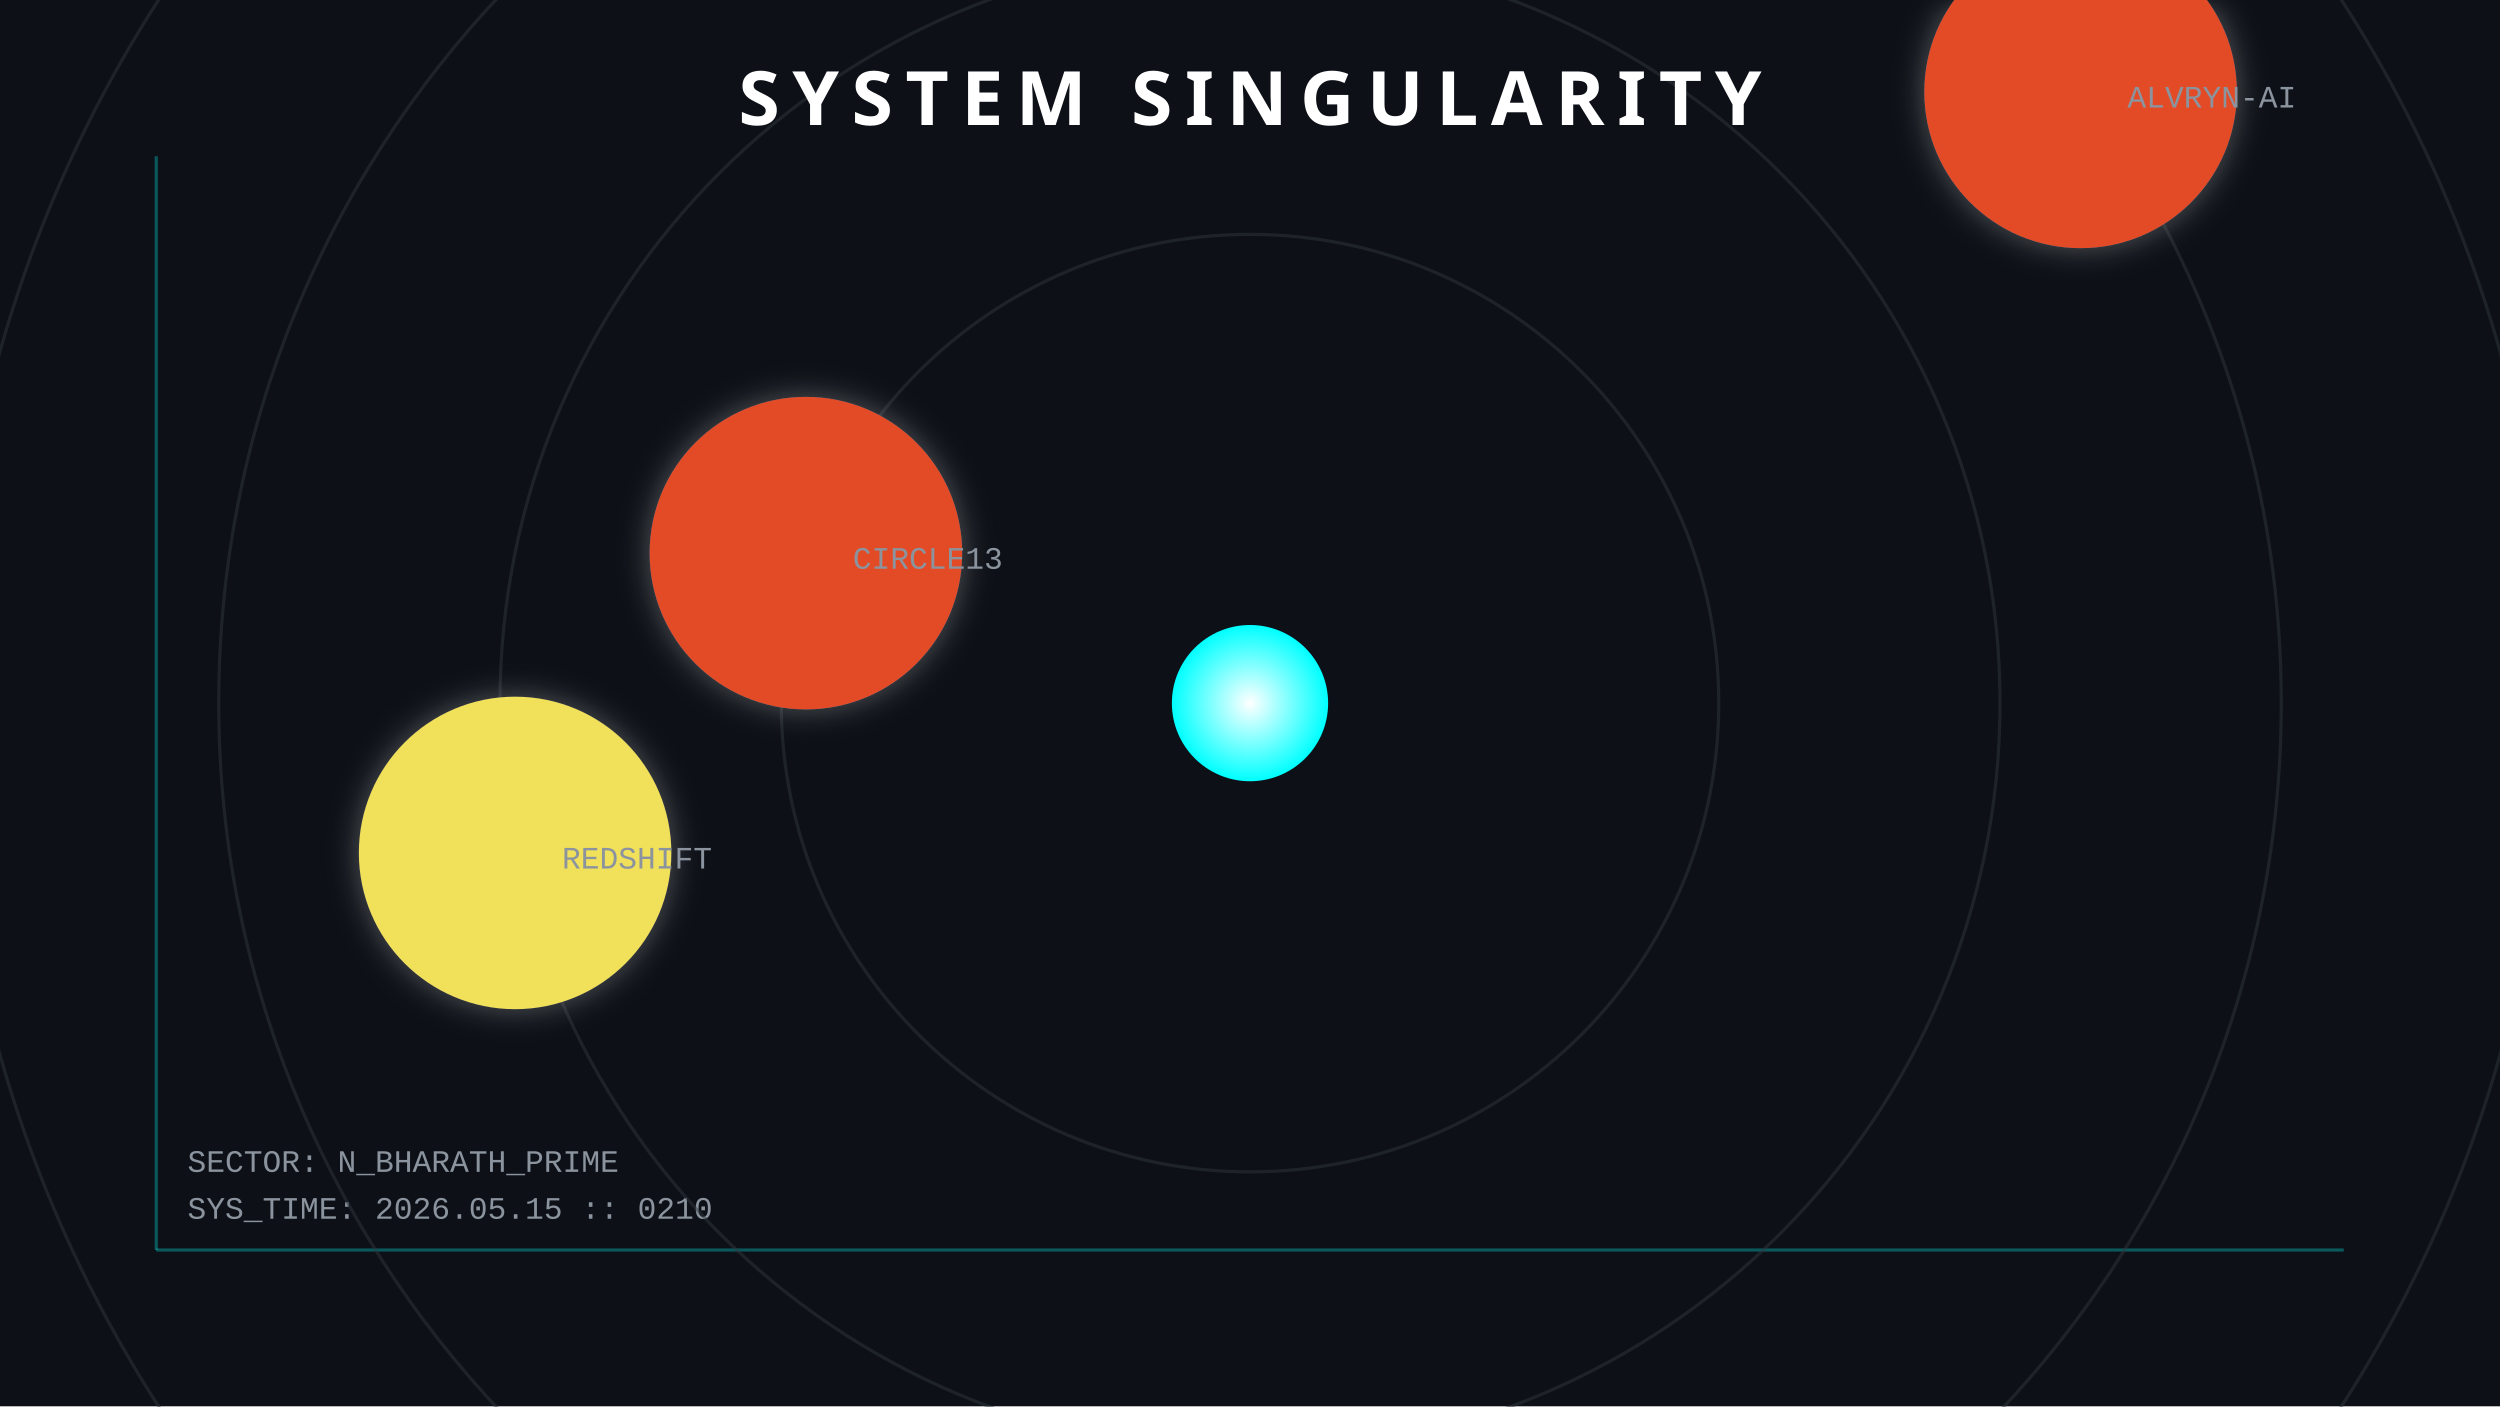
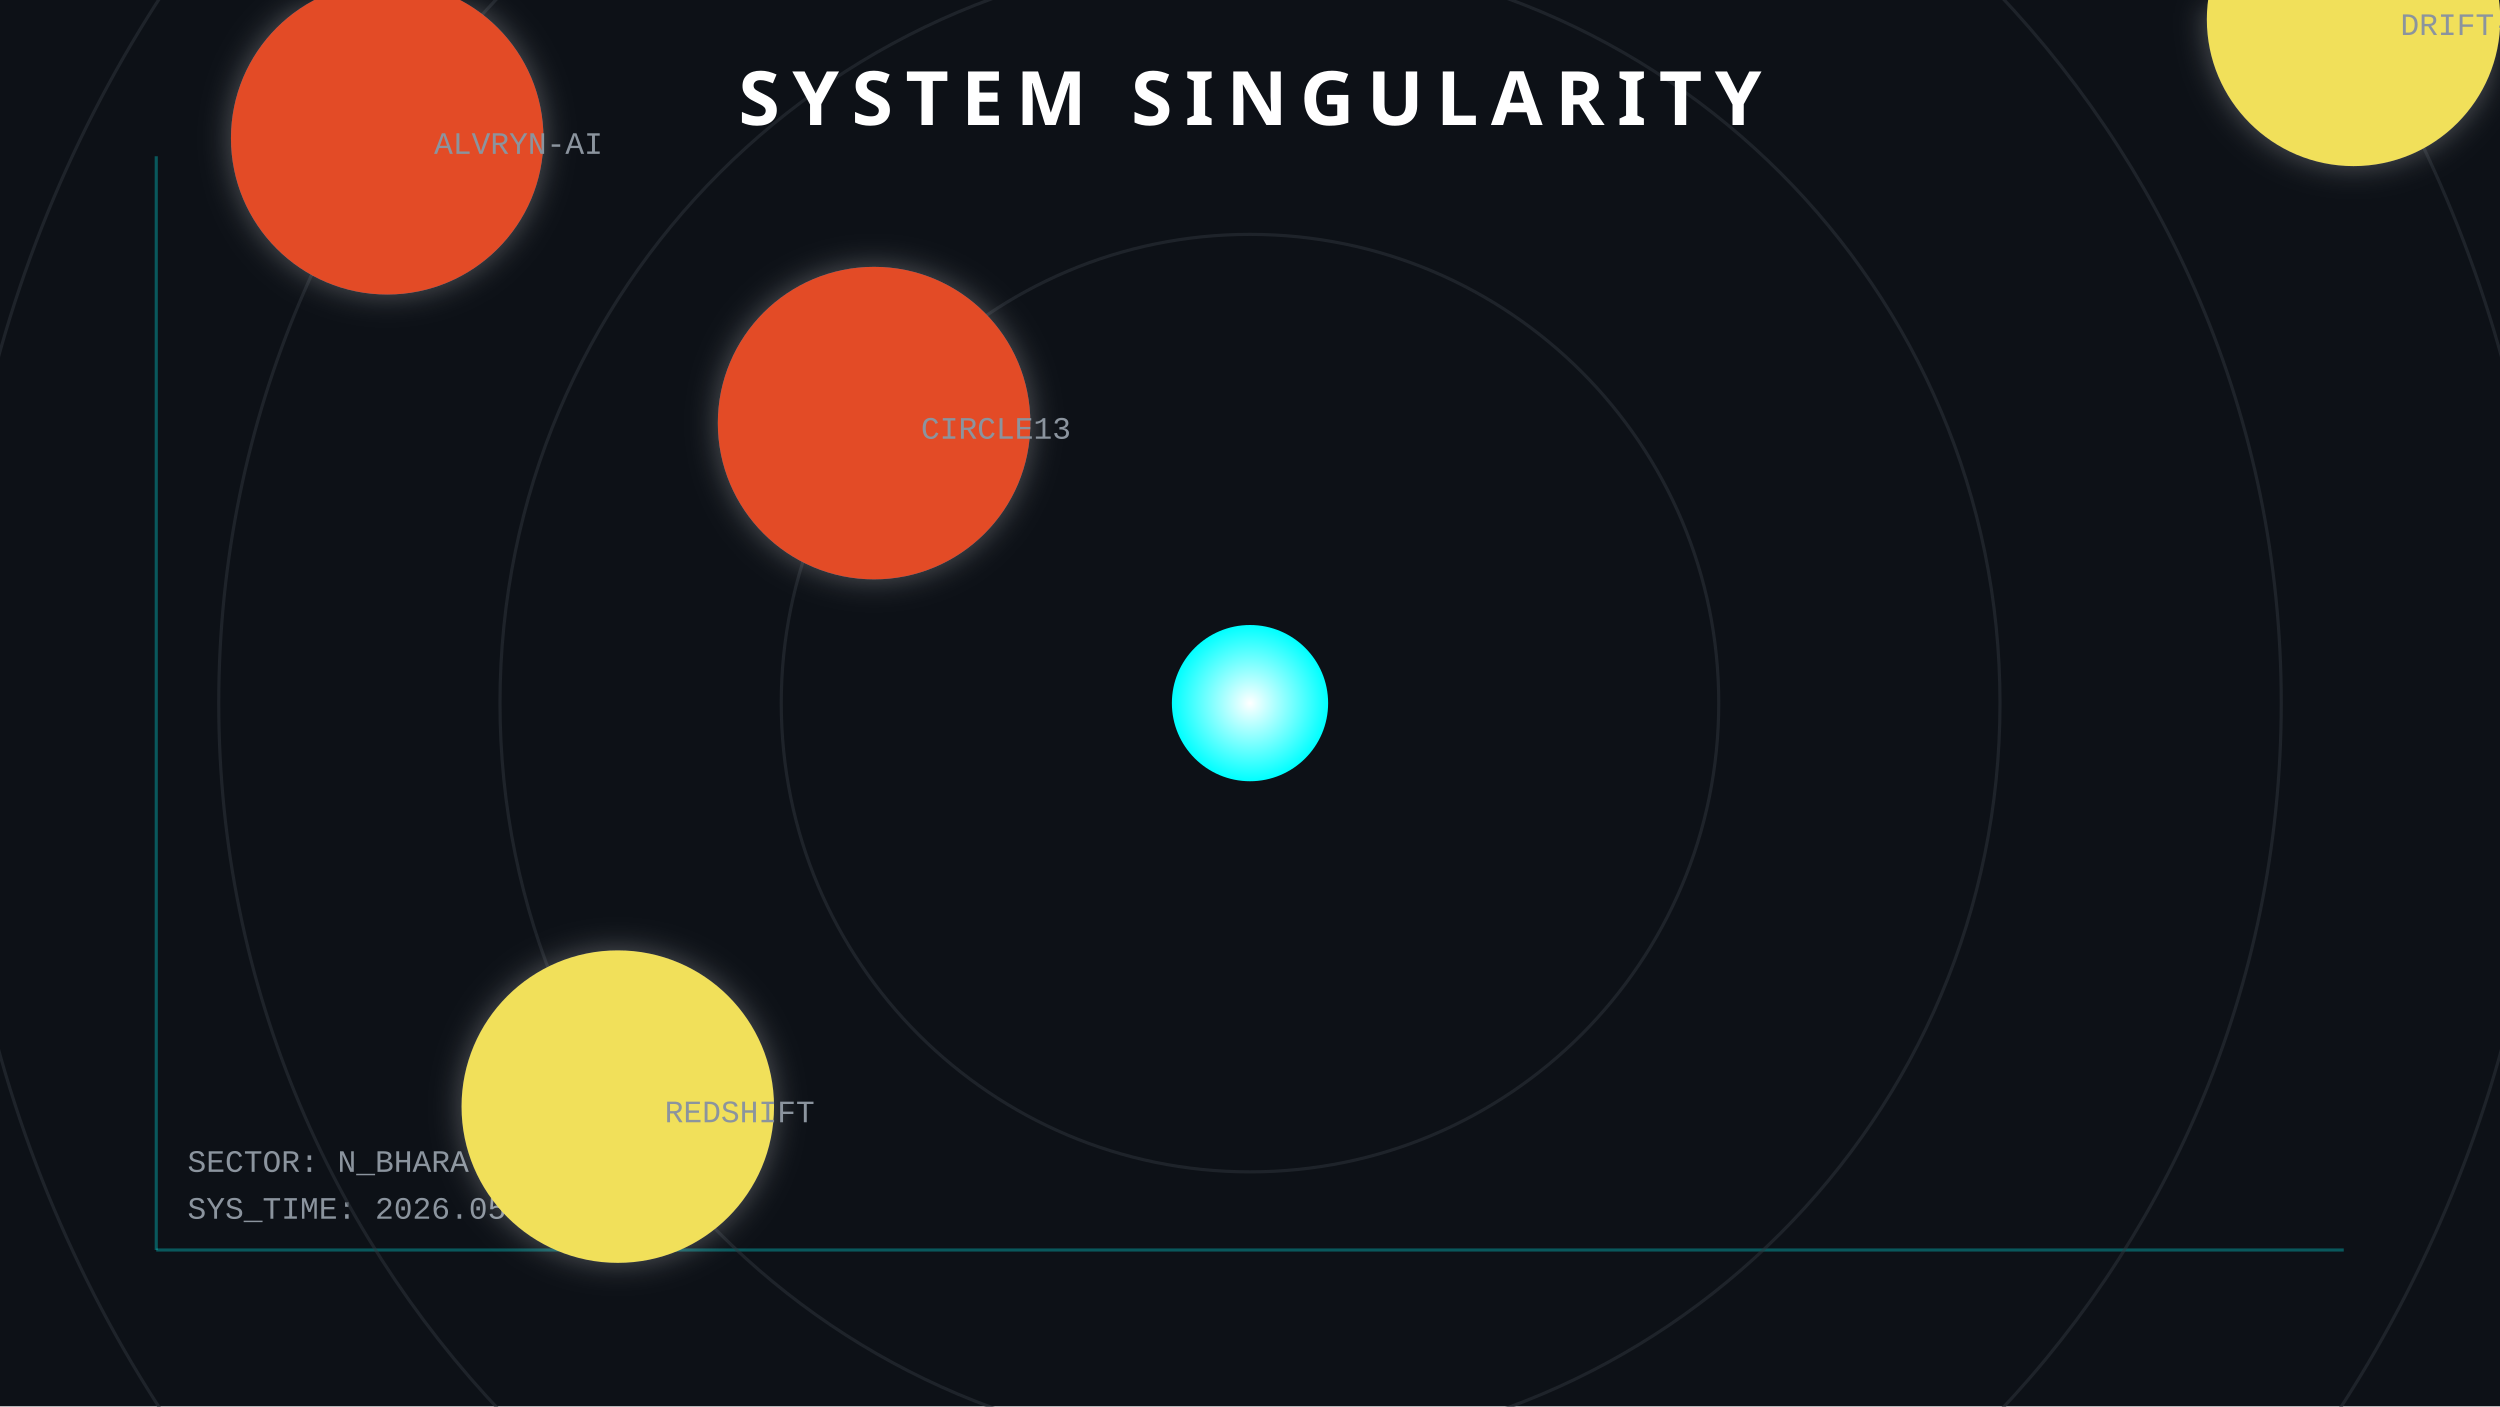
<svg xmlns="http://www.w3.org/2000/svg" width="800" height="450">
  <style>
        .orbit { fill: none; stroke: #30363d; stroke-width: 1; opacity: 0.5; }
        .planet { filter: drop-shadow(0 0 5px rgba(255,255,255,0.3)); }
        .text { font-family: 'Courier New', monospace; fill: #8b949e; font-size: 10px; }
        .title { font-family: sans-serif; fill: white; font-weight: bold; font-size: 24px; letter-spacing: 4px; }
        .hud-line { stroke: #00ffff; stroke-width: 1; opacity: 0.3; }
        
        /* ANIMATIONS */
        @keyframes pulse { 0% { r: 25; opacity: 0.8; } 50% { r: 30; opacity: 0.4; } 100% { r: 25; opacity: 0.8; } }
        .sun { animation: pulse 4s infinite; }
    </style>
  <rect width="100%" height="100%" fill="#0d1117" />
  <line x1="50" y1="50" x2="50" y2="400" class="hud-line" />
  <line x1="50" y1="400" x2="750" y2="400" class="hud-line" />
-   <text x="60" y="390" class="text">SYS_TIME: 2026.05.15 :: 0210</text>
+   <text x="60" y="390" class="text">SYS_TIME: 2026.05.16 :: 0202</text>
  <text x="60" y="375" class="text">SECTOR: N_BHARATH_PRIME</text>
  <circle cx="400" cy="225" r="25" fill="url(#grad1)" class="sun" />
  <defs>
    <radialGradient id="grad1" cx="50%" cy="50%" r="50%" fx="50%" fy="50%">
      <stop offset="0%" style="stop-color:white;stop-opacity:1" />
      <stop offset="100%" style="stop-color:#00ffff;stop-opacity:1" />
    </radialGradient>
  </defs>
  <circle cx="400" cy="225" r="150.0" class="orbit" />
-   <circle cx="257.886" cy="177.005" r="50" fill="#e34c26" class="planet" />
-   <text x="272.886" y="182.005" class="text" fill="white">CIRCLE13</text>
+   <circle cx="279.707" cy="135.392" r="50" fill="#e34c26" class="planet" />
+   <text x="294.707" y="140.392" class="text" fill="white">CIRCLE13</text>
  <circle cx="400" cy="225" r="240.0" class="orbit" />
-   <circle cx="164.836" cy="272.937" r="50" fill="#f1e05a" class="planet" />
-   <text x="179.836" y="277.937" class="text" fill="white">REDSHIFT</text>
+   <circle cx="197.691" cy="354.117" r="50" fill="#f1e05a" class="planet" />
+   <text x="212.691" y="359.117" class="text" fill="white">REDSHIFT</text>
  <circle cx="400" cy="225" r="330.0" class="orbit" />
-   <circle cx="665.787" cy="29.406" r="50" fill="#e34c26" class="planet" />
-   <text x="680.787" y="34.406" class="text" fill="white">ALVRYN-AI</text>
+   <circle cx="123.908" cy="44.242" r="50" fill="#e34c26" class="planet" />
+   <text x="138.908" y="49.242" class="text" fill="white">ALVRYN-AI</text>
  <circle cx="400" cy="225" r="415.422" class="orbit" />
-   <circle cx="691.942" cy="520.542" r="46.948" fill="#f1e05a" class="planet" />
-   <text x="706.942" y="525.542" class="text" fill="white">DRIFT-CIRCLE13</text>
+   <circle cx="753.137" cy="6.209" r="46.948" fill="#f1e05a" class="planet" />
+   <text x="768.137" y="11.209" class="text" fill="white">DRIFT-CIRCLE13</text>
  <circle cx="400" cy="225" r="461.81" class="orbit" />
-   <circle cx="27.553" cy="498.04" r="20.925" fill="#2b7489" class="planet" />
-   <text x="42.553" y="503.04" class="text" fill="white">DSATM-EXAM-SYSTEM-</text>
-   <circle cx="400" cy="225" r="504.938" class="orbit" />
-   <circle cx="206.115" cy="-241.23" r="18.752" fill="#8b949e" class="planet" />
-   <text x="221.115" y="-236.23" class="text" fill="white">NBHARATH1306</text>
-   <circle cx="400" cy="225" r="547.17" class="orbit" />
-   <circle cx="58.435" cy="-202.467" r="18.155" fill="#e34c26" class="planet" />
-   <text x="73.435" y="-197.467" class="text" fill="white">WEBSITE-EQUDATOR-TRADING-PLATFORM</text>
-   <circle cx="400" cy="225" r="578.002" class="orbit" />
-   <circle cx="623.889" cy="757.88" r="10.555" fill="#8b949e" class="planet" />
-   <text x="638.889" y="762.88" class="text" fill="white">FLASK</text>
-   <circle cx="400" cy="225" r="608.275" class="orbit" />
-   <circle cx="802.424" cy="-231.129" r="10.182" fill="#8b949e" class="planet" />
-   <text x="817.424" y="-226.129" class="text" fill="white">HCF-INTERNSHIP</text>
-   <circle cx="400" cy="225" r="637.144" class="orbit" />
-   <circle cx="705.911" cy="783.902" r="9.246" fill="#8b949e" class="planet" />
+   <circle cx="861.598" cy="211.022" r="20.925" fill="#2b7489" class="planet" />
+   <text x="876.598" y="216.022" class="text" fill="white">DSATM-EXAM-SYSTEM-</text>
+   <circle cx="400" cy="225" r="504.939" class="orbit" />
+   <circle cx="762.852" cy="-126.143" r="18.753" fill="#8b949e" class="planet" />
+   <text x="777.852" y="-121.143" class="text" fill="white">NBHARATH1306</text>
+   <circle cx="400" cy="225" r="547.172" class="orbit" />
+   <circle cx="873.851" cy="498.609" r="18.155" fill="#e34c26" class="planet" />
+   <text x="888.851" y="503.609" class="text" fill="white">WEBSITE-EQUDATOR-TRADING-PLATFORM</text>
+   <circle cx="400" cy="225" r="578.004" class="orbit" />
+   <circle cx="147.002" cy="744.693" r="10.555" fill="#8b949e" class="planet" />
+   <text x="162.002" y="749.693" class="text" fill="white">FLASK</text>
+   <circle cx="400" cy="225" r="608.277" class="orbit" />
+   <circle cx="958.425" cy="466.169" r="10.182" fill="#8b949e" class="planet" />
+   <text x="973.425" y="471.169" class="text" fill="white">HCF-INTERNSHIP</text>
+   <circle cx="400" cy="225" r="637.146" class="orbit" />
+   <circle cx="-152.426" cy="542.459" r="9.246" fill="#8b949e" class="planet" />
  <text x="400" y="40" text-anchor="middle" class="title">SYSTEM SINGULARITY</text>
</svg>
